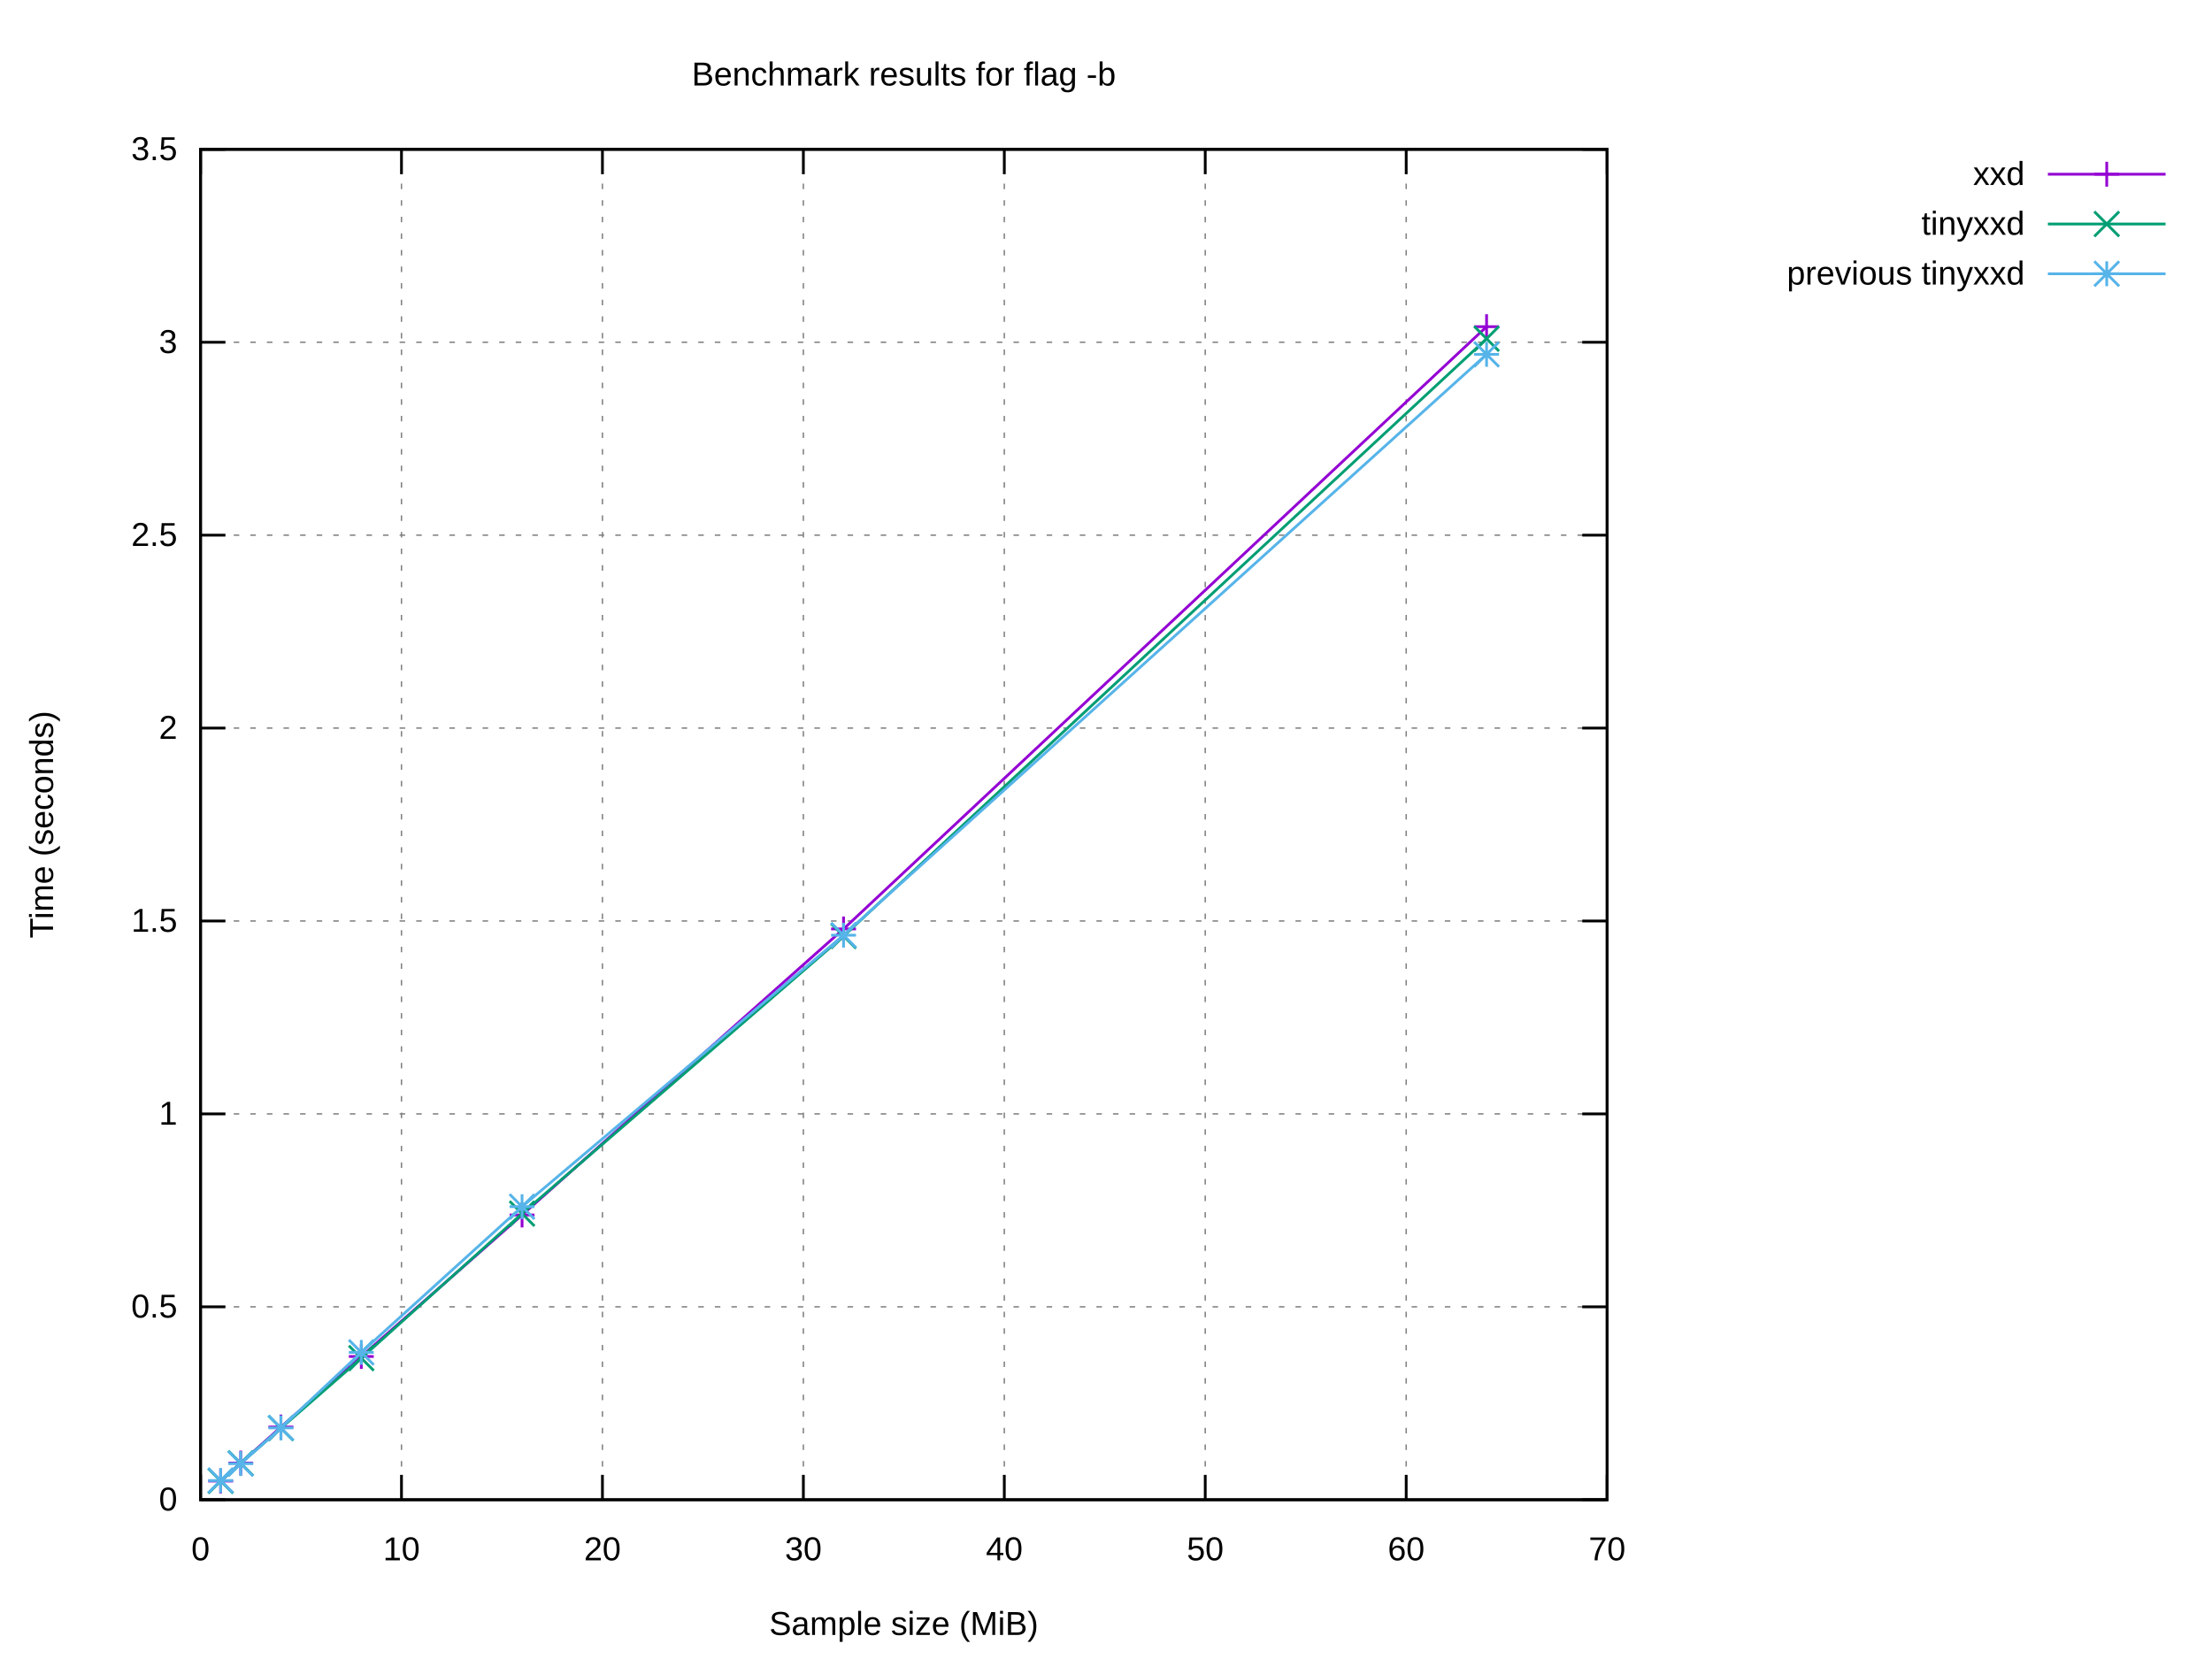
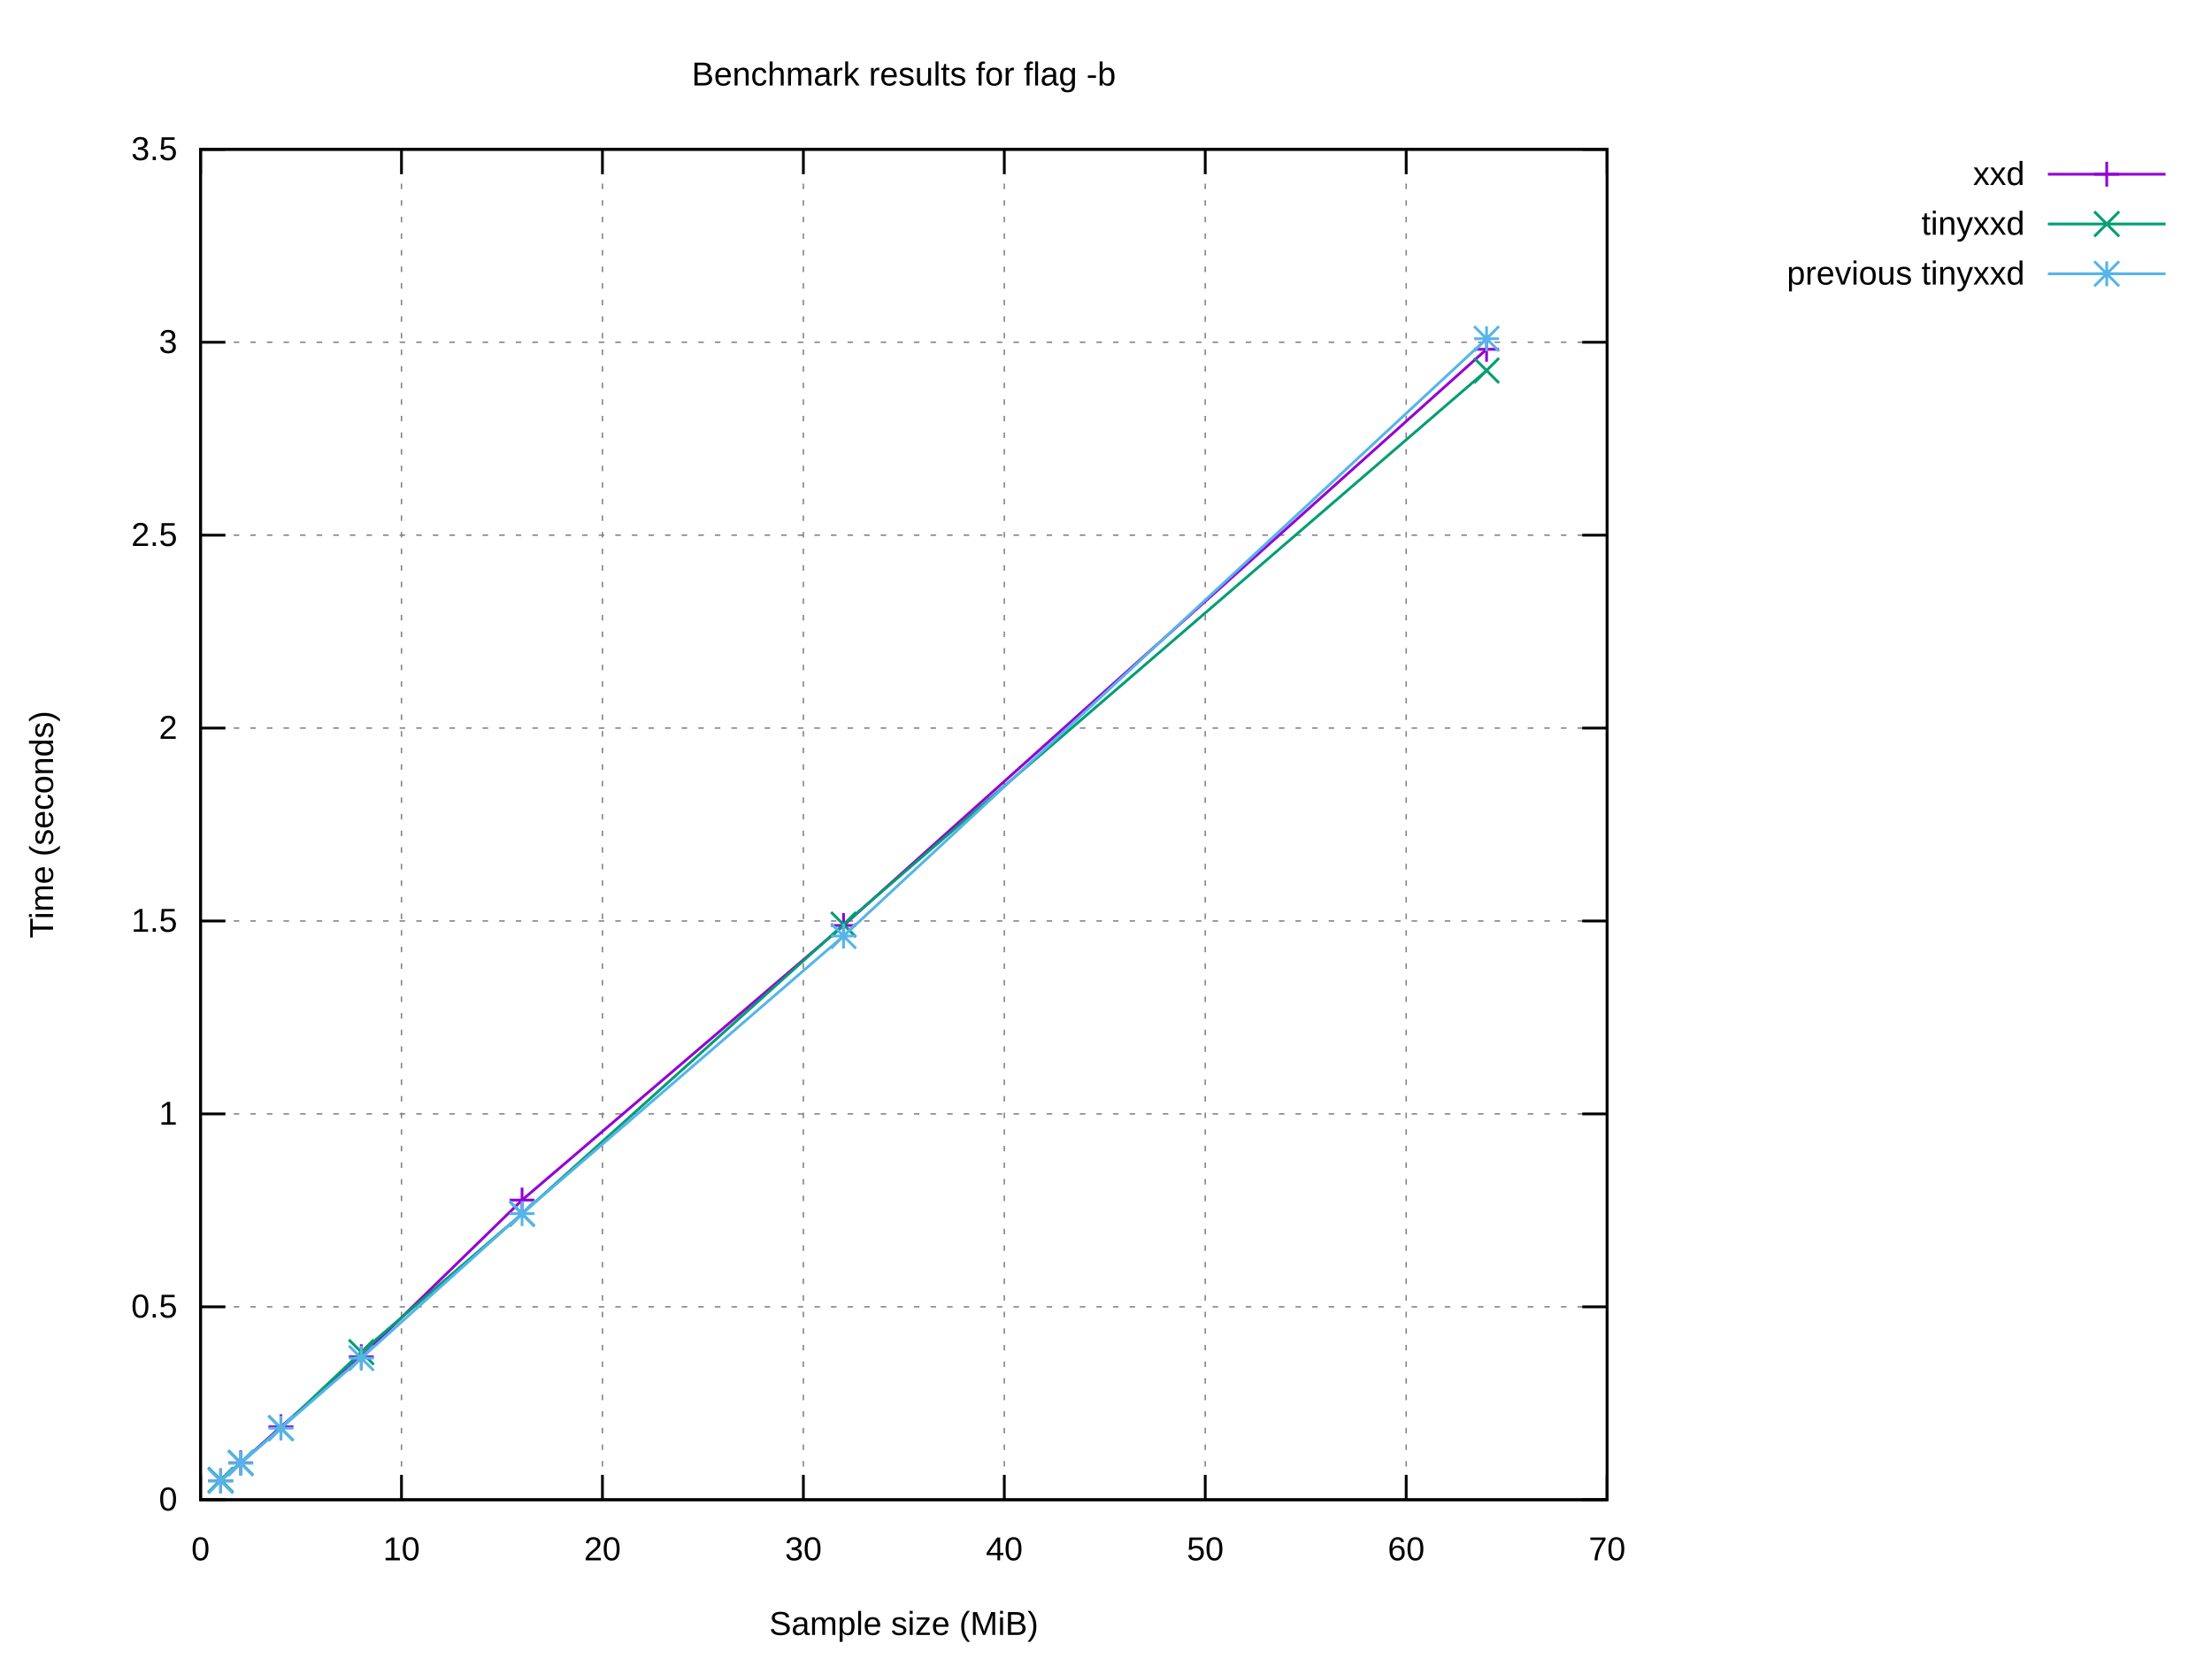
<svg xmlns="http://www.w3.org/2000/svg" xmlns:xlink="http://www.w3.org/1999/xlink" width="800" height="600" viewBox="0 0 800 600">
  <g id="gnuplot_canvas">
    <rect x="0" y="0" width="800" height="600" fill="#ffffff" />
    <defs>
      <circle id="gpDot" r="0.5" stroke-width="0.5" stroke="currentColor" />
      <path id="gpPt0" stroke-width="0.222" stroke="currentColor" d="M-1,0 h2 M0,-1 v2" />
      <path id="gpPt1" stroke-width="0.222" stroke="currentColor" d="M-1,-1 L1,1 M1,-1 L-1,1" />
      <path id="gpPt2" stroke-width="0.222" stroke="currentColor" d="M-1,0 L1,0 M0,-1 L0,1 M-1,-1 L1,1 M-1,1 L1,-1" />
      <rect id="gpPt3" stroke-width="0.222" stroke="currentColor" x="-1" y="-1" width="2" height="2" />
      <rect id="gpPt4" stroke-width="0.222" stroke="currentColor" fill="currentColor" x="-1" y="-1" width="2" height="2" />
      <circle id="gpPt5" stroke-width="0.222" stroke="currentColor" cx="0" cy="0" r="1" />
      <use xlink:href="#gpPt5" id="gpPt6" fill="currentColor" stroke="none" />
      <path id="gpPt7" stroke-width="0.222" stroke="currentColor" d="M0,-1.33 L-1.33,0.67 L1.33,0.67 z" />
      <use xlink:href="#gpPt7" id="gpPt8" fill="currentColor" stroke="none" />
      <use xlink:href="#gpPt7" id="gpPt9" stroke="currentColor" transform="rotate(180)" />
      <use xlink:href="#gpPt9" id="gpPt10" fill="currentColor" stroke="none" />
      <use xlink:href="#gpPt3" id="gpPt11" stroke="currentColor" transform="rotate(45)" />
      <use xlink:href="#gpPt11" id="gpPt12" fill="currentColor" stroke="none" />
      <path id="gpPt13" stroke-width="0.222" stroke="currentColor" d="M0,1.330 L1.265,0.411 L0.782,-1.067 L-0.782,-1.076 L-1.265,0.411 z" />
      <use xlink:href="#gpPt13" id="gpPt14" fill="currentColor" stroke="none" />
      <filter id="textbox" filterUnits="objectBoundingBox" x="0" y="0" height="1" width="1">
        <feFlood flood-color="#FFFFFF" flood-opacity="1" result="bgnd" />
        <feComposite in="SourceGraphic" in2="bgnd" operator="atop" />
      </filter>
      <filter id="greybox" filterUnits="objectBoundingBox" x="0" y="0" height="1" width="1">
        <feFlood flood-color="lightgrey" flood-opacity="1" result="grey" />
        <feComposite in="SourceGraphic" in2="grey" operator="atop" />
      </filter>
    </defs>
    <g fill="none" color="#FFFFFF" stroke="currentColor" stroke-width="1.00" stroke-linecap="butt" stroke-linejoin="miter">
</g>
    <g fill="none" color="black" stroke="currentColor" stroke-width="1.00" stroke-linecap="butt" stroke-linejoin="miter">
</g>
    <g fill="none" color="black" stroke="black" stroke-width="0.50" stroke-linecap="butt" stroke-linejoin="miter">
</g>
    <g fill="none" color="gray" stroke="currentColor" stroke-width="0.50" stroke-linecap="butt" stroke-linejoin="miter">
      <path stroke="gray" stroke-dasharray="2,4" class="gridline" d="M72.53,542.40 L581.24,542.40  " />
    </g>
    <g fill="none" color="gray" stroke="gray" stroke-width="1.00" stroke-linecap="butt" stroke-linejoin="miter">
</g>
    <g fill="none" color="black" stroke="currentColor" stroke-width="1.00" stroke-linecap="butt" stroke-linejoin="miter">
      <path stroke="black" d="M72.53,542.40 L81.53,542.40 M581.24,542.40 L572.24,542.40  " />
      <g transform="translate(64.14,546.30)" stroke="none" fill="black" font-family="Arial" font-size="12.00" text-anchor="end">
        <text>
          <tspan font-family="Arial"> 0</tspan>
        </text>
      </g>
    </g>
    <g fill="none" color="black" stroke="currentColor" stroke-width="1.00" stroke-linecap="butt" stroke-linejoin="miter">
</g>
    <g fill="none" color="black" stroke="black" stroke-width="0.50" stroke-linecap="butt" stroke-linejoin="miter">
</g>
    <g fill="none" color="gray" stroke="currentColor" stroke-width="0.50" stroke-linecap="butt" stroke-linejoin="miter">
      <path stroke="gray" stroke-dasharray="2,4" class="gridline" d="M72.53,472.63 L581.24,472.63  " />
    </g>
    <g fill="none" color="gray" stroke="gray" stroke-width="1.00" stroke-linecap="butt" stroke-linejoin="miter">
</g>
    <g fill="none" color="black" stroke="currentColor" stroke-width="1.00" stroke-linecap="butt" stroke-linejoin="miter">
      <path stroke="black" d="M72.53,472.63 L81.53,472.63 M581.24,472.63 L572.24,472.63  " />
      <g transform="translate(64.14,476.53)" stroke="none" fill="black" font-family="Arial" font-size="12.00" text-anchor="end">
        <text>
          <tspan font-family="Arial"> 0.5</tspan>
        </text>
      </g>
    </g>
    <g fill="none" color="black" stroke="currentColor" stroke-width="1.00" stroke-linecap="butt" stroke-linejoin="miter">
</g>
    <g fill="none" color="black" stroke="black" stroke-width="0.50" stroke-linecap="butt" stroke-linejoin="miter">
</g>
    <g fill="none" color="gray" stroke="currentColor" stroke-width="0.50" stroke-linecap="butt" stroke-linejoin="miter">
      <path stroke="gray" stroke-dasharray="2,4" class="gridline" d="M72.53,402.86 L581.24,402.86  " />
    </g>
    <g fill="none" color="gray" stroke="gray" stroke-width="1.00" stroke-linecap="butt" stroke-linejoin="miter">
</g>
    <g fill="none" color="black" stroke="currentColor" stroke-width="1.00" stroke-linecap="butt" stroke-linejoin="miter">
      <path stroke="black" d="M72.53,402.86 L81.53,402.86 M581.24,402.86 L572.24,402.86  " />
      <g transform="translate(64.14,406.76)" stroke="none" fill="black" font-family="Arial" font-size="12.00" text-anchor="end">
        <text>
          <tspan font-family="Arial"> 1</tspan>
        </text>
      </g>
    </g>
    <g fill="none" color="black" stroke="currentColor" stroke-width="1.00" stroke-linecap="butt" stroke-linejoin="miter">
</g>
    <g fill="none" color="black" stroke="black" stroke-width="0.50" stroke-linecap="butt" stroke-linejoin="miter">
</g>
    <g fill="none" color="gray" stroke="currentColor" stroke-width="0.50" stroke-linecap="butt" stroke-linejoin="miter">
      <path stroke="gray" stroke-dasharray="2,4" class="gridline" d="M72.53,333.09 L581.24,333.09  " />
    </g>
    <g fill="none" color="gray" stroke="gray" stroke-width="1.00" stroke-linecap="butt" stroke-linejoin="miter">
</g>
    <g fill="none" color="black" stroke="currentColor" stroke-width="1.00" stroke-linecap="butt" stroke-linejoin="miter">
      <path stroke="black" d="M72.53,333.09 L81.53,333.09 M581.24,333.09 L572.24,333.09  " />
      <g transform="translate(64.14,336.99)" stroke="none" fill="black" font-family="Arial" font-size="12.00" text-anchor="end">
        <text>
          <tspan font-family="Arial"> 1.5</tspan>
        </text>
      </g>
    </g>
    <g fill="none" color="black" stroke="currentColor" stroke-width="1.00" stroke-linecap="butt" stroke-linejoin="miter">
</g>
    <g fill="none" color="black" stroke="black" stroke-width="0.50" stroke-linecap="butt" stroke-linejoin="miter">
</g>
    <g fill="none" color="gray" stroke="currentColor" stroke-width="0.50" stroke-linecap="butt" stroke-linejoin="miter">
      <path stroke="gray" stroke-dasharray="2,4" class="gridline" d="M72.53,263.32 L581.24,263.32  " />
    </g>
    <g fill="none" color="gray" stroke="gray" stroke-width="1.00" stroke-linecap="butt" stroke-linejoin="miter">
</g>
    <g fill="none" color="black" stroke="currentColor" stroke-width="1.00" stroke-linecap="butt" stroke-linejoin="miter">
      <path stroke="black" d="M72.53,263.32 L81.53,263.32 M581.24,263.32 L572.24,263.32  " />
      <g transform="translate(64.14,267.22)" stroke="none" fill="black" font-family="Arial" font-size="12.00" text-anchor="end">
        <text>
          <tspan font-family="Arial"> 2</tspan>
        </text>
      </g>
    </g>
    <g fill="none" color="black" stroke="currentColor" stroke-width="1.00" stroke-linecap="butt" stroke-linejoin="miter">
</g>
    <g fill="none" color="black" stroke="black" stroke-width="0.50" stroke-linecap="butt" stroke-linejoin="miter">
</g>
    <g fill="none" color="gray" stroke="currentColor" stroke-width="0.50" stroke-linecap="butt" stroke-linejoin="miter">
      <path stroke="gray" stroke-dasharray="2,4" class="gridline" d="M72.53,193.55 L581.24,193.55  " />
    </g>
    <g fill="none" color="gray" stroke="gray" stroke-width="1.00" stroke-linecap="butt" stroke-linejoin="miter">
</g>
    <g fill="none" color="black" stroke="currentColor" stroke-width="1.00" stroke-linecap="butt" stroke-linejoin="miter">
      <path stroke="black" d="M72.53,193.55 L81.53,193.55 M581.24,193.55 L572.24,193.55  " />
      <g transform="translate(64.14,197.45)" stroke="none" fill="black" font-family="Arial" font-size="12.00" text-anchor="end">
        <text>
          <tspan font-family="Arial"> 2.5</tspan>
        </text>
      </g>
    </g>
    <g fill="none" color="black" stroke="currentColor" stroke-width="1.00" stroke-linecap="butt" stroke-linejoin="miter">
</g>
    <g fill="none" color="black" stroke="black" stroke-width="0.50" stroke-linecap="butt" stroke-linejoin="miter">
</g>
    <g fill="none" color="gray" stroke="currentColor" stroke-width="0.50" stroke-linecap="butt" stroke-linejoin="miter">
      <path stroke="gray" stroke-dasharray="2,4" class="gridline" d="M72.53,123.78 L581.24,123.78  " />
    </g>
    <g fill="none" color="gray" stroke="gray" stroke-width="1.00" stroke-linecap="butt" stroke-linejoin="miter">
</g>
    <g fill="none" color="black" stroke="currentColor" stroke-width="1.00" stroke-linecap="butt" stroke-linejoin="miter">
      <path stroke="black" d="M72.53,123.78 L81.53,123.78 M581.24,123.78 L572.24,123.78  " />
      <g transform="translate(64.14,127.68)" stroke="none" fill="black" font-family="Arial" font-size="12.00" text-anchor="end">
        <text>
          <tspan font-family="Arial"> 3</tspan>
        </text>
      </g>
    </g>
    <g fill="none" color="black" stroke="currentColor" stroke-width="1.00" stroke-linecap="butt" stroke-linejoin="miter">
</g>
    <g fill="none" color="black" stroke="black" stroke-width="0.50" stroke-linecap="butt" stroke-linejoin="miter">
</g>
    <g fill="none" color="gray" stroke="currentColor" stroke-width="0.50" stroke-linecap="butt" stroke-linejoin="miter">
      <path stroke="gray" stroke-dasharray="2,4" class="gridline" d="M72.53,54.01 L581.24,54.01  " />
    </g>
    <g fill="none" color="gray" stroke="gray" stroke-width="1.00" stroke-linecap="butt" stroke-linejoin="miter">
</g>
    <g fill="none" color="black" stroke="currentColor" stroke-width="1.00" stroke-linecap="butt" stroke-linejoin="miter">
      <path stroke="black" d="M72.53,54.01 L81.53,54.01 M581.24,54.01 L572.24,54.01  " />
      <g transform="translate(64.14,57.91)" stroke="none" fill="black" font-family="Arial" font-size="12.00" text-anchor="end">
        <text>
          <tspan font-family="Arial"> 3.5</tspan>
        </text>
      </g>
    </g>
    <g fill="none" color="black" stroke="currentColor" stroke-width="1.00" stroke-linecap="butt" stroke-linejoin="miter">
</g>
    <g fill="none" color="black" stroke="black" stroke-width="0.50" stroke-linecap="butt" stroke-linejoin="miter">
</g>
    <g fill="none" color="gray" stroke="currentColor" stroke-width="0.50" stroke-linecap="butt" stroke-linejoin="miter">
      <path stroke="gray" stroke-dasharray="2,4" class="gridline" d="M72.53,542.40 L72.53,54.01  " />
    </g>
    <g fill="none" color="gray" stroke="gray" stroke-width="1.00" stroke-linecap="butt" stroke-linejoin="miter">
</g>
    <g fill="none" color="black" stroke="currentColor" stroke-width="1.00" stroke-linecap="butt" stroke-linejoin="miter">
      <path stroke="black" d="M72.53,542.40 L72.53,533.40 M72.53,54.01 L72.53,63.01  " />
      <g transform="translate(72.53,564.30)" stroke="none" fill="black" font-family="Arial" font-size="12.00" text-anchor="middle">
        <text>
          <tspan font-family="Arial"> 0</tspan>
        </text>
      </g>
    </g>
    <g fill="none" color="black" stroke="currentColor" stroke-width="1.00" stroke-linecap="butt" stroke-linejoin="miter">
</g>
    <g fill="none" color="black" stroke="black" stroke-width="0.50" stroke-linecap="butt" stroke-linejoin="miter">
</g>
    <g fill="none" color="gray" stroke="currentColor" stroke-width="0.50" stroke-linecap="butt" stroke-linejoin="miter">
      <path stroke="gray" stroke-dasharray="2,4" class="gridline" d="M145.20,542.40 L145.20,54.01  " />
    </g>
    <g fill="none" color="gray" stroke="gray" stroke-width="1.00" stroke-linecap="butt" stroke-linejoin="miter">
</g>
    <g fill="none" color="black" stroke="currentColor" stroke-width="1.00" stroke-linecap="butt" stroke-linejoin="miter">
      <path stroke="black" d="M145.20,542.40 L145.20,533.40 M145.20,54.01 L145.20,63.01  " />
      <g transform="translate(145.20,564.30)" stroke="none" fill="black" font-family="Arial" font-size="12.00" text-anchor="middle">
        <text>
          <tspan font-family="Arial"> 10</tspan>
        </text>
      </g>
    </g>
    <g fill="none" color="black" stroke="currentColor" stroke-width="1.00" stroke-linecap="butt" stroke-linejoin="miter">
</g>
    <g fill="none" color="black" stroke="black" stroke-width="0.50" stroke-linecap="butt" stroke-linejoin="miter">
</g>
    <g fill="none" color="gray" stroke="currentColor" stroke-width="0.50" stroke-linecap="butt" stroke-linejoin="miter">
      <path stroke="gray" stroke-dasharray="2,4" class="gridline" d="M217.88,542.40 L217.88,54.01  " />
    </g>
    <g fill="none" color="gray" stroke="gray" stroke-width="1.00" stroke-linecap="butt" stroke-linejoin="miter">
</g>
    <g fill="none" color="black" stroke="currentColor" stroke-width="1.00" stroke-linecap="butt" stroke-linejoin="miter">
      <path stroke="black" d="M217.88,542.40 L217.88,533.40 M217.88,54.01 L217.88,63.01  " />
      <g transform="translate(217.88,564.30)" stroke="none" fill="black" font-family="Arial" font-size="12.00" text-anchor="middle">
        <text>
          <tspan font-family="Arial"> 20</tspan>
        </text>
      </g>
    </g>
    <g fill="none" color="black" stroke="currentColor" stroke-width="1.00" stroke-linecap="butt" stroke-linejoin="miter">
</g>
    <g fill="none" color="black" stroke="black" stroke-width="0.50" stroke-linecap="butt" stroke-linejoin="miter">
</g>
    <g fill="none" color="gray" stroke="currentColor" stroke-width="0.50" stroke-linecap="butt" stroke-linejoin="miter">
      <path stroke="gray" stroke-dasharray="2,4" class="gridline" d="M290.55,542.40 L290.55,54.01  " />
    </g>
    <g fill="none" color="gray" stroke="gray" stroke-width="1.00" stroke-linecap="butt" stroke-linejoin="miter">
</g>
    <g fill="none" color="black" stroke="currentColor" stroke-width="1.00" stroke-linecap="butt" stroke-linejoin="miter">
      <path stroke="black" d="M290.55,542.40 L290.55,533.40 M290.55,54.01 L290.55,63.01  " />
      <g transform="translate(290.55,564.30)" stroke="none" fill="black" font-family="Arial" font-size="12.00" text-anchor="middle">
        <text>
          <tspan font-family="Arial"> 30</tspan>
        </text>
      </g>
    </g>
    <g fill="none" color="black" stroke="currentColor" stroke-width="1.00" stroke-linecap="butt" stroke-linejoin="miter">
</g>
    <g fill="none" color="black" stroke="black" stroke-width="0.50" stroke-linecap="butt" stroke-linejoin="miter">
</g>
    <g fill="none" color="gray" stroke="currentColor" stroke-width="0.50" stroke-linecap="butt" stroke-linejoin="miter">
      <path stroke="gray" stroke-dasharray="2,4" class="gridline" d="M363.22,542.40 L363.22,54.01  " />
    </g>
    <g fill="none" color="gray" stroke="gray" stroke-width="1.00" stroke-linecap="butt" stroke-linejoin="miter">
</g>
    <g fill="none" color="black" stroke="currentColor" stroke-width="1.00" stroke-linecap="butt" stroke-linejoin="miter">
      <path stroke="black" d="M363.22,542.40 L363.22,533.40 M363.22,54.01 L363.22,63.01  " />
      <g transform="translate(363.22,564.30)" stroke="none" fill="black" font-family="Arial" font-size="12.00" text-anchor="middle">
        <text>
          <tspan font-family="Arial"> 40</tspan>
        </text>
      </g>
    </g>
    <g fill="none" color="black" stroke="currentColor" stroke-width="1.00" stroke-linecap="butt" stroke-linejoin="miter">
</g>
    <g fill="none" color="black" stroke="black" stroke-width="0.50" stroke-linecap="butt" stroke-linejoin="miter">
</g>
    <g fill="none" color="gray" stroke="currentColor" stroke-width="0.50" stroke-linecap="butt" stroke-linejoin="miter">
      <path stroke="gray" stroke-dasharray="2,4" class="gridline" d="M435.89,542.40 L435.89,54.01  " />
    </g>
    <g fill="none" color="gray" stroke="gray" stroke-width="1.00" stroke-linecap="butt" stroke-linejoin="miter">
</g>
    <g fill="none" color="black" stroke="currentColor" stroke-width="1.00" stroke-linecap="butt" stroke-linejoin="miter">
      <path stroke="black" d="M435.89,542.40 L435.89,533.40 M435.89,54.01 L435.89,63.01  " />
      <g transform="translate(435.89,564.30)" stroke="none" fill="black" font-family="Arial" font-size="12.00" text-anchor="middle">
        <text>
          <tspan font-family="Arial"> 50</tspan>
        </text>
      </g>
    </g>
    <g fill="none" color="black" stroke="currentColor" stroke-width="1.00" stroke-linecap="butt" stroke-linejoin="miter">
</g>
    <g fill="none" color="black" stroke="black" stroke-width="0.50" stroke-linecap="butt" stroke-linejoin="miter">
</g>
    <g fill="none" color="gray" stroke="currentColor" stroke-width="0.50" stroke-linecap="butt" stroke-linejoin="miter">
      <path stroke="gray" stroke-dasharray="2,4" class="gridline" d="M508.57,542.40 L508.57,54.01  " />
    </g>
    <g fill="none" color="gray" stroke="gray" stroke-width="1.00" stroke-linecap="butt" stroke-linejoin="miter">
</g>
    <g fill="none" color="black" stroke="currentColor" stroke-width="1.00" stroke-linecap="butt" stroke-linejoin="miter">
      <path stroke="black" d="M508.57,542.40 L508.57,533.40 M508.57,54.01 L508.57,63.01  " />
      <g transform="translate(508.57,564.30)" stroke="none" fill="black" font-family="Arial" font-size="12.00" text-anchor="middle">
        <text>
          <tspan font-family="Arial"> 60</tspan>
        </text>
      </g>
    </g>
    <g fill="none" color="black" stroke="currentColor" stroke-width="1.00" stroke-linecap="butt" stroke-linejoin="miter">
</g>
    <g fill="none" color="black" stroke="black" stroke-width="0.50" stroke-linecap="butt" stroke-linejoin="miter">
</g>
    <g fill="none" color="gray" stroke="currentColor" stroke-width="0.50" stroke-linecap="butt" stroke-linejoin="miter">
      <path stroke="gray" stroke-dasharray="2,4" class="gridline" d="M581.24,542.40 L581.24,54.01  " />
    </g>
    <g fill="none" color="gray" stroke="gray" stroke-width="1.00" stroke-linecap="butt" stroke-linejoin="miter">
</g>
    <g fill="none" color="black" stroke="currentColor" stroke-width="1.00" stroke-linecap="butt" stroke-linejoin="miter">
      <path stroke="black" d="M581.24,542.40 L581.24,533.40 M581.24,54.01 L581.24,63.01  " />
      <g transform="translate(581.24,564.30)" stroke="none" fill="black" font-family="Arial" font-size="12.00" text-anchor="middle">
        <text>
          <tspan font-family="Arial"> 70</tspan>
        </text>
      </g>
    </g>
    <g fill="none" color="black" stroke="currentColor" stroke-width="1.00" stroke-linecap="butt" stroke-linejoin="miter">
</g>
    <g fill="none" color="black" stroke="currentColor" stroke-width="1.00" stroke-linecap="butt" stroke-linejoin="miter">
      <path stroke="black" d="M72.53,54.01 L72.53,542.40 L581.24,542.40 L581.24,54.01 L72.53,54.01 Z  " />
    </g>
    <g fill="none" color="black" stroke="currentColor" stroke-width="1.00" stroke-linecap="butt" stroke-linejoin="miter">
</g>
    <g id="gnuplot_plot_1">
      <g fill="none" color="black" stroke="currentColor" stroke-width="1.00" stroke-linecap="butt" stroke-linejoin="miter">
        <g transform="translate(732.26,66.91)" stroke="none" fill="black" font-family="Arial" font-size="12.00" text-anchor="end">
          <text>
            <tspan font-family="Arial">xxd</tspan>
          </text>
        </g>
      </g>
      <g fill="none" color="black" stroke="currentColor" stroke-width="1.00" stroke-linecap="butt" stroke-linejoin="miter">
-         <path stroke="rgb(148,   0, 211)" d="M740.65,63.01 L783.21,63.01 M537.64,118.15 L305.08,335.96 L188.81,439.42 L130.67,490.59 L101.60,516.11 L87.06,529.13   L79.80,535.63  " />
-         <use xlink:href="#gpPt0" transform="translate(537.64,118.15) scale(4.50)" color="rgb(148,   0, 211)" />
-         <use xlink:href="#gpPt0" transform="translate(305.08,335.96) scale(4.50)" color="rgb(148,   0, 211)" />
-         <use xlink:href="#gpPt0" transform="translate(188.81,439.42) scale(4.50)" color="rgb(148,   0, 211)" />
-         <use xlink:href="#gpPt0" transform="translate(130.67,490.59) scale(4.50)" color="rgb(148,   0, 211)" />
-         <use xlink:href="#gpPt0" transform="translate(101.60,516.11) scale(4.50)" color="rgb(148,   0, 211)" />
-         <use xlink:href="#gpPt0" transform="translate(87.06,529.13) scale(4.50)" color="rgb(148,   0, 211)" />
-         <use xlink:href="#gpPt0" transform="translate(79.80,535.63) scale(4.50)" color="rgb(148,   0, 211)" />
+         <path stroke="rgb(148,   0, 211)" d="M740.65,63.01 L783.21,63.01 M537.64,126.32 L305.08,334.71 L188.81,434.02 L130.67,490.68 L101.60,516.01 L87.06,529.06   L79.80,535.57  " />
+         <use xlink:href="#gpPt0" transform="translate(537.64,126.32) scale(4.50)" color="rgb(148,   0, 211)" />
+         <use xlink:href="#gpPt0" transform="translate(305.08,334.71) scale(4.50)" color="rgb(148,   0, 211)" />
+         <use xlink:href="#gpPt0" transform="translate(188.81,434.02) scale(4.50)" color="rgb(148,   0, 211)" />
+         <use xlink:href="#gpPt0" transform="translate(130.67,490.68) scale(4.50)" color="rgb(148,   0, 211)" />
+         <use xlink:href="#gpPt0" transform="translate(101.60,516.01) scale(4.50)" color="rgb(148,   0, 211)" />
+         <use xlink:href="#gpPt0" transform="translate(87.06,529.06) scale(4.50)" color="rgb(148,   0, 211)" />
+         <use xlink:href="#gpPt0" transform="translate(79.80,535.57) scale(4.50)" color="rgb(148,   0, 211)" />
        <use xlink:href="#gpPt0" transform="translate(761.93,63.01) scale(4.50)" color="rgb(148,   0, 211)" />
      </g>
    </g>
    <g id="gnuplot_plot_2">
      <g fill="none" color="black" stroke="currentColor" stroke-width="1.00" stroke-linecap="butt" stroke-linejoin="miter">
        <g transform="translate(732.26,84.91)" stroke="none" fill="black" font-family="Arial" font-size="12.00" text-anchor="end">
          <text>
            <tspan font-family="Arial">tinyxxd</tspan>
          </text>
        </g>
      </g>
      <g fill="none" color="black" stroke="currentColor" stroke-width="1.00" stroke-linecap="butt" stroke-linejoin="miter">
-         <path stroke="rgb(  0, 158, 115)" d="M740.65,81.01 L783.21,81.01 M537.64,122.51 L305.08,338.53 L188.81,438.92 L130.67,491.19 L101.60,516.51 L87.06,529.21   L79.80,535.61  " />
-         <use xlink:href="#gpPt1" transform="translate(537.64,122.51) scale(4.50)" color="rgb(  0, 158, 115)" />
-         <use xlink:href="#gpPt1" transform="translate(305.08,338.53) scale(4.50)" color="rgb(  0, 158, 115)" />
-         <use xlink:href="#gpPt1" transform="translate(188.81,438.92) scale(4.50)" color="rgb(  0, 158, 115)" />
-         <use xlink:href="#gpPt1" transform="translate(130.67,491.19) scale(4.50)" color="rgb(  0, 158, 115)" />
+         <path stroke="rgb(  0, 158, 115)" d="M740.65,81.01 L783.21,81.01 M537.64,134.00 L305.08,334.39 L188.81,438.99 L130.67,489.02 L101.60,516.51 L87.06,529.06   L79.80,535.25  " />
+         <use xlink:href="#gpPt1" transform="translate(537.64,134.00) scale(4.50)" color="rgb(  0, 158, 115)" />
+         <use xlink:href="#gpPt1" transform="translate(305.08,334.39) scale(4.50)" color="rgb(  0, 158, 115)" />
+         <use xlink:href="#gpPt1" transform="translate(188.81,438.99) scale(4.50)" color="rgb(  0, 158, 115)" />
+         <use xlink:href="#gpPt1" transform="translate(130.67,489.02) scale(4.50)" color="rgb(  0, 158, 115)" />
        <use xlink:href="#gpPt1" transform="translate(101.60,516.51) scale(4.50)" color="rgb(  0, 158, 115)" />
-         <use xlink:href="#gpPt1" transform="translate(87.06,529.21) scale(4.50)" color="rgb(  0, 158, 115)" />
-         <use xlink:href="#gpPt1" transform="translate(79.80,535.61) scale(4.50)" color="rgb(  0, 158, 115)" />
+         <use xlink:href="#gpPt1" transform="translate(87.06,529.06) scale(4.50)" color="rgb(  0, 158, 115)" />
+         <use xlink:href="#gpPt1" transform="translate(79.80,535.25) scale(4.50)" color="rgb(  0, 158, 115)" />
        <use xlink:href="#gpPt1" transform="translate(761.93,81.01) scale(4.50)" color="rgb(  0, 158, 115)" />
      </g>
    </g>
    <g id="gnuplot_plot_3">
      <g fill="none" color="black" stroke="currentColor" stroke-width="1.00" stroke-linecap="butt" stroke-linejoin="miter">
        <g transform="translate(732.26,102.91)" stroke="none" fill="black" font-family="Arial" font-size="12.00" text-anchor="end">
          <text>
            <tspan font-family="Arial">previous tinyxxd</tspan>
          </text>
        </g>
      </g>
      <g fill="none" color="black" stroke="currentColor" stroke-width="1.00" stroke-linecap="butt" stroke-linejoin="miter">
-         <path stroke="rgb( 86, 180, 233)" d="M740.65,99.01 L783.21,99.01 M537.64,128.15 L305.08,338.23 L188.81,436.41 L130.67,489.10 L101.60,516.43 L87.06,529.33   L79.80,535.45  " />
-         <use xlink:href="#gpPt2" transform="translate(537.64,128.15) scale(4.50)" color="rgb( 86, 180, 233)" />
-         <use xlink:href="#gpPt2" transform="translate(305.08,338.23) scale(4.50)" color="rgb( 86, 180, 233)" />
-         <use xlink:href="#gpPt2" transform="translate(188.81,436.41) scale(4.50)" color="rgb( 86, 180, 233)" />
-         <use xlink:href="#gpPt2" transform="translate(130.67,489.10) scale(4.50)" color="rgb( 86, 180, 233)" />
-         <use xlink:href="#gpPt2" transform="translate(101.60,516.43) scale(4.50)" color="rgb( 86, 180, 233)" />
-         <use xlink:href="#gpPt2" transform="translate(87.06,529.33) scale(4.50)" color="rgb( 86, 180, 233)" />
-         <use xlink:href="#gpPt2" transform="translate(79.80,535.45) scale(4.50)" color="rgb( 86, 180, 233)" />
+         <path stroke="rgb( 86, 180, 233)" d="M740.65,99.01 L783.21,99.01 M537.64,122.51 L305.08,338.53 L188.81,438.92 L130.67,491.19 L101.60,516.51 L87.06,529.21   L79.80,535.61  " />
+         <use xlink:href="#gpPt2" transform="translate(537.64,122.51) scale(4.50)" color="rgb( 86, 180, 233)" />
+         <use xlink:href="#gpPt2" transform="translate(305.08,338.53) scale(4.50)" color="rgb( 86, 180, 233)" />
+         <use xlink:href="#gpPt2" transform="translate(188.81,438.92) scale(4.50)" color="rgb( 86, 180, 233)" />
+         <use xlink:href="#gpPt2" transform="translate(130.67,491.19) scale(4.50)" color="rgb( 86, 180, 233)" />
+         <use xlink:href="#gpPt2" transform="translate(101.60,516.51) scale(4.50)" color="rgb( 86, 180, 233)" />
+         <use xlink:href="#gpPt2" transform="translate(87.06,529.21) scale(4.50)" color="rgb( 86, 180, 233)" />
+         <use xlink:href="#gpPt2" transform="translate(79.80,535.61) scale(4.50)" color="rgb( 86, 180, 233)" />
        <use xlink:href="#gpPt2" transform="translate(761.93,99.01) scale(4.50)" color="rgb( 86, 180, 233)" />
      </g>
    </g>
    <g fill="none" color="#FFFFFF" stroke="rgb( 86, 180, 233)" stroke-width="2.00" stroke-linecap="butt" stroke-linejoin="miter">
</g>
    <g fill="none" color="black" stroke="currentColor" stroke-width="2.00" stroke-linecap="butt" stroke-linejoin="miter">
</g>
    <g fill="none" color="black" stroke="black" stroke-width="1.00" stroke-linecap="butt" stroke-linejoin="miter">
</g>
    <g fill="none" color="black" stroke="currentColor" stroke-width="1.00" stroke-linecap="butt" stroke-linejoin="miter">
      <path stroke="black" d="M72.53,54.01 L72.53,542.40 L581.24,542.40 L581.24,54.01 L72.53,54.01 Z  " />
      <g transform="translate(19.18,298.21) rotate(270.00)" stroke="none" fill="black" font-family="Arial" font-size="12.00" text-anchor="middle">
        <text>
          <tspan font-family="Arial">Time (seconds)</tspan>
        </text>
      </g>
    </g>
    <g fill="none" color="black" stroke="currentColor" stroke-width="1.00" stroke-linecap="butt" stroke-linejoin="miter">
      <g transform="translate(326.88,591.30)" stroke="none" fill="black" font-family="Arial" font-size="12.00" text-anchor="middle">
        <text>
          <tspan font-family="Arial">Sample size (MiB)</tspan>
        </text>
      </g>
    </g>
    <g fill="none" color="black" stroke="currentColor" stroke-width="1.00" stroke-linecap="butt" stroke-linejoin="miter">
</g>
    <g fill="none" color="black" stroke="currentColor" stroke-width="1.00" stroke-linecap="butt" stroke-linejoin="miter">
      <g transform="translate(326.88,30.91)" stroke="none" fill="black" font-family="Arial" font-size="12.00" text-anchor="middle">
        <text>
          <tspan font-family="Arial">Benchmark results for flag -b</tspan>
        </text>
      </g>
    </g>
    <g fill="none" color="black" stroke="currentColor" stroke-width="1.00" stroke-linecap="butt" stroke-linejoin="miter">
</g>
  </g>
</svg>
